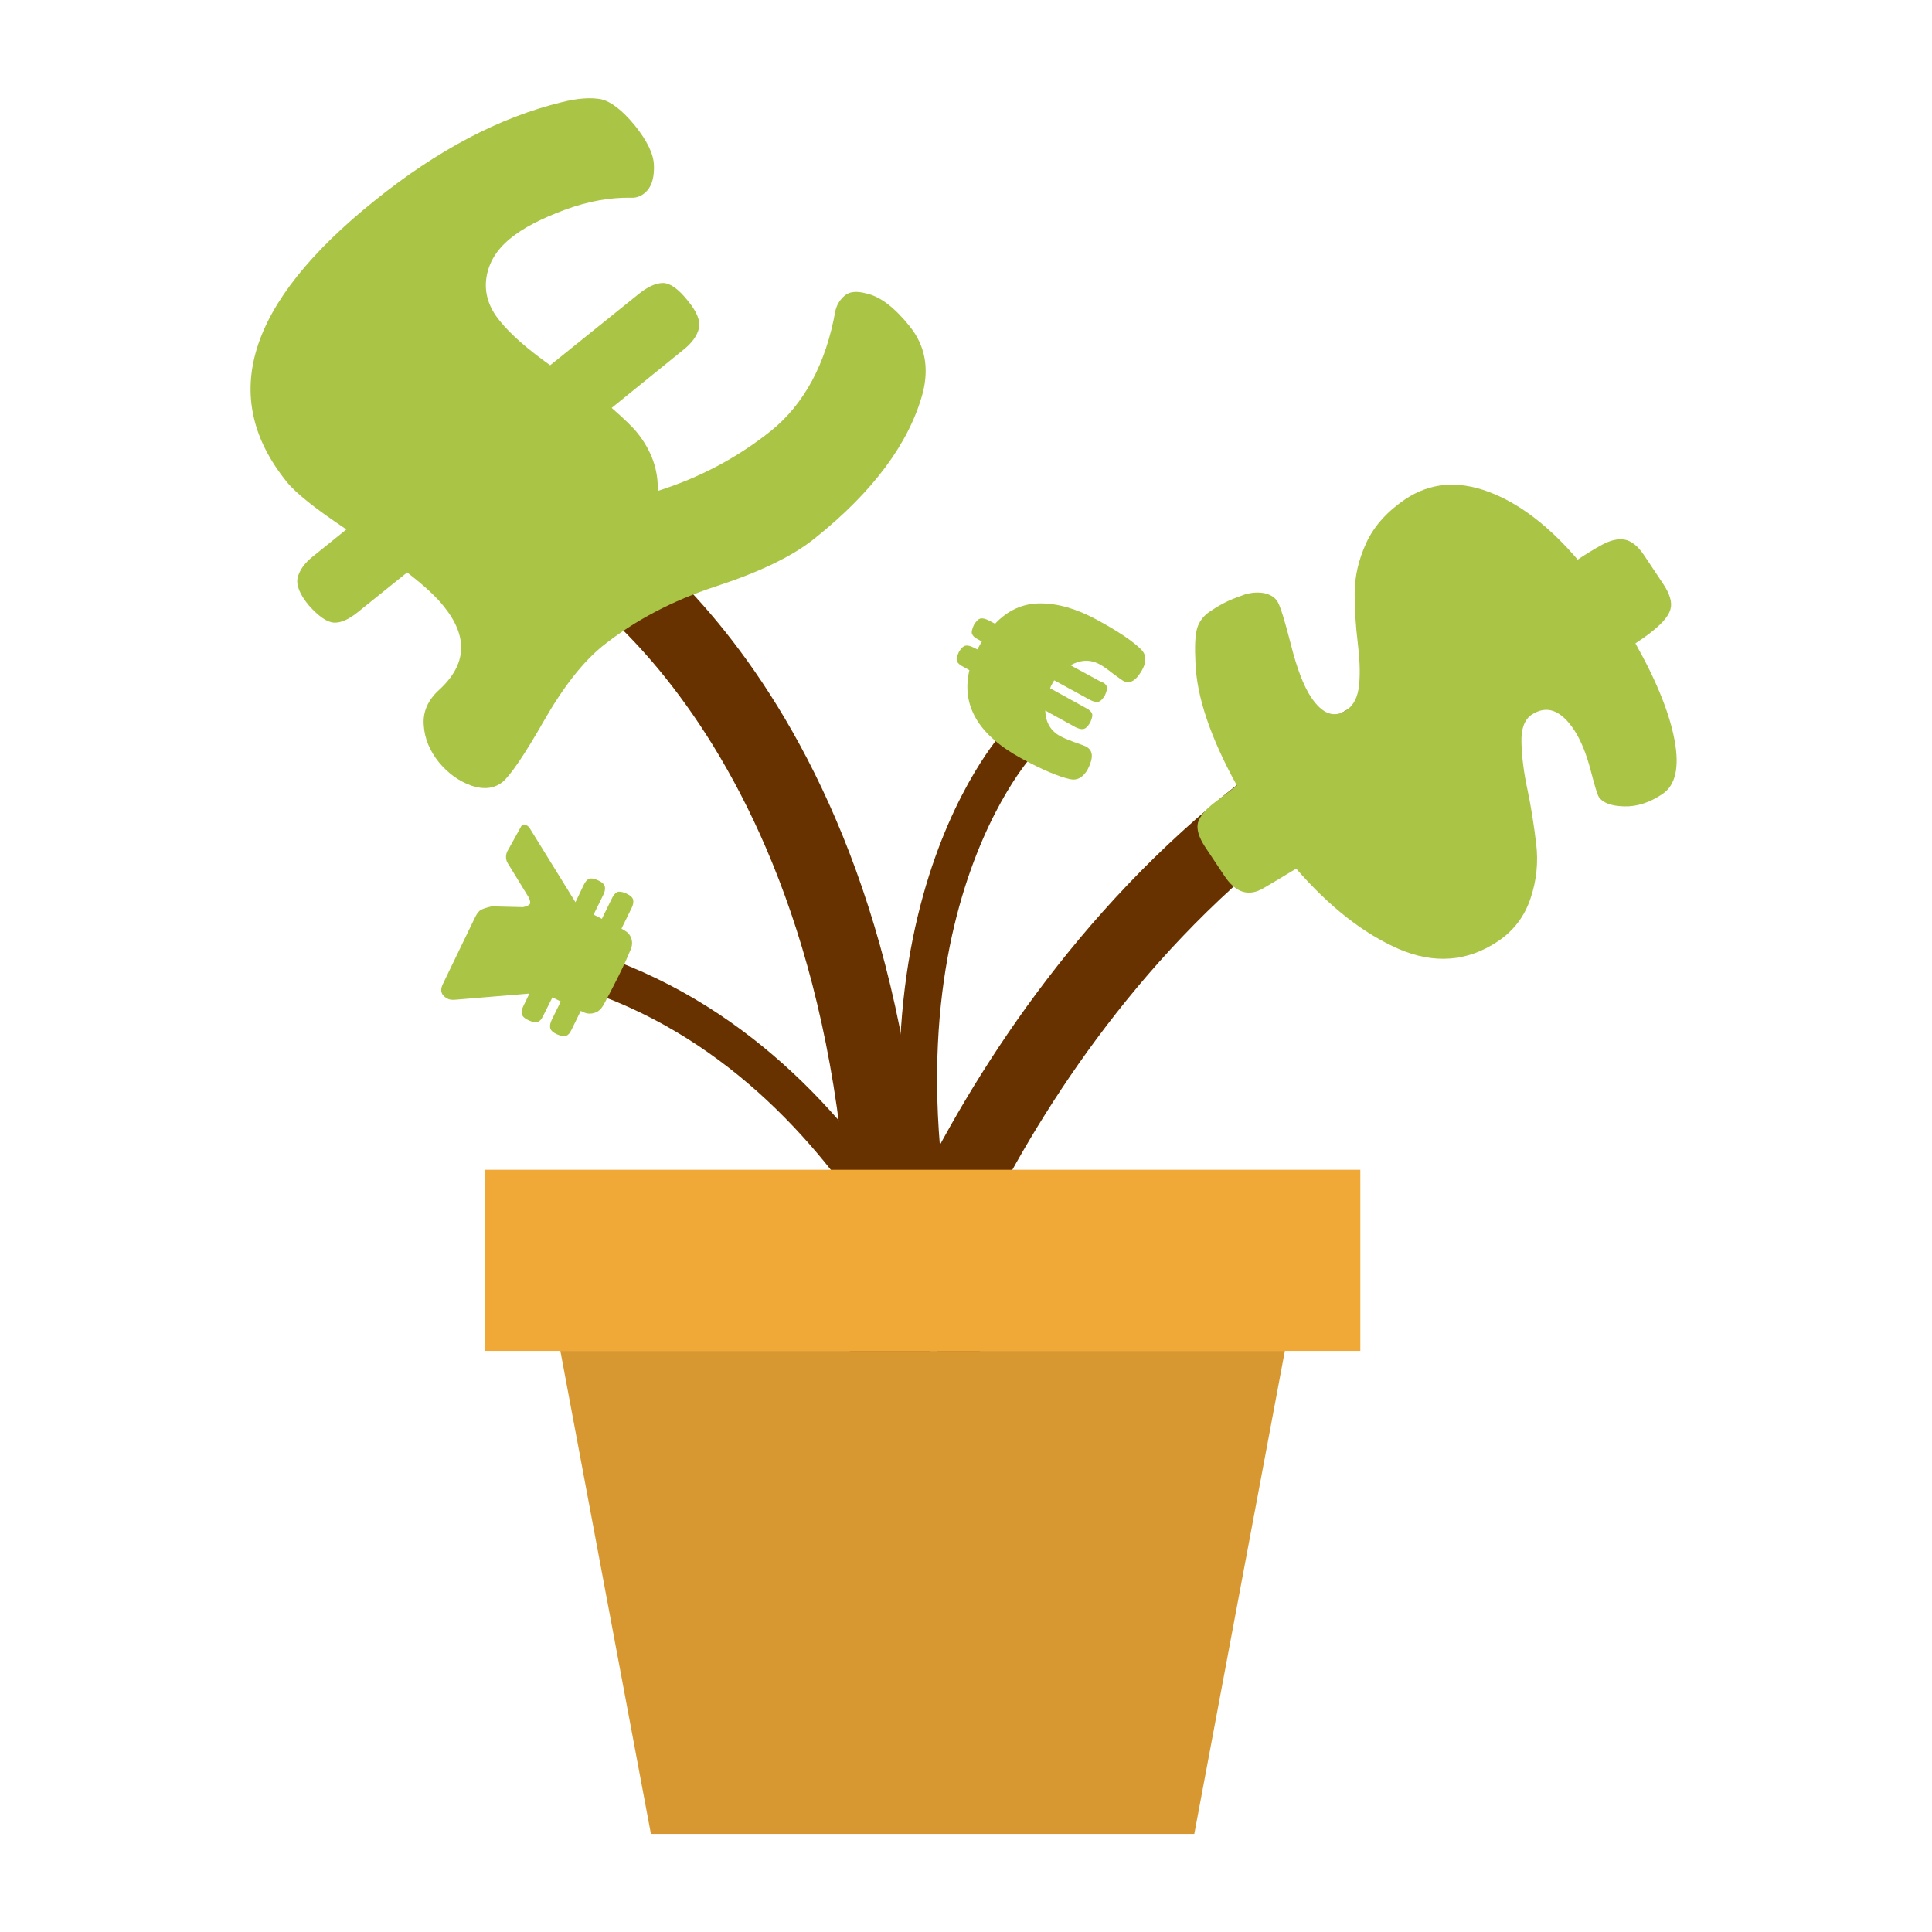
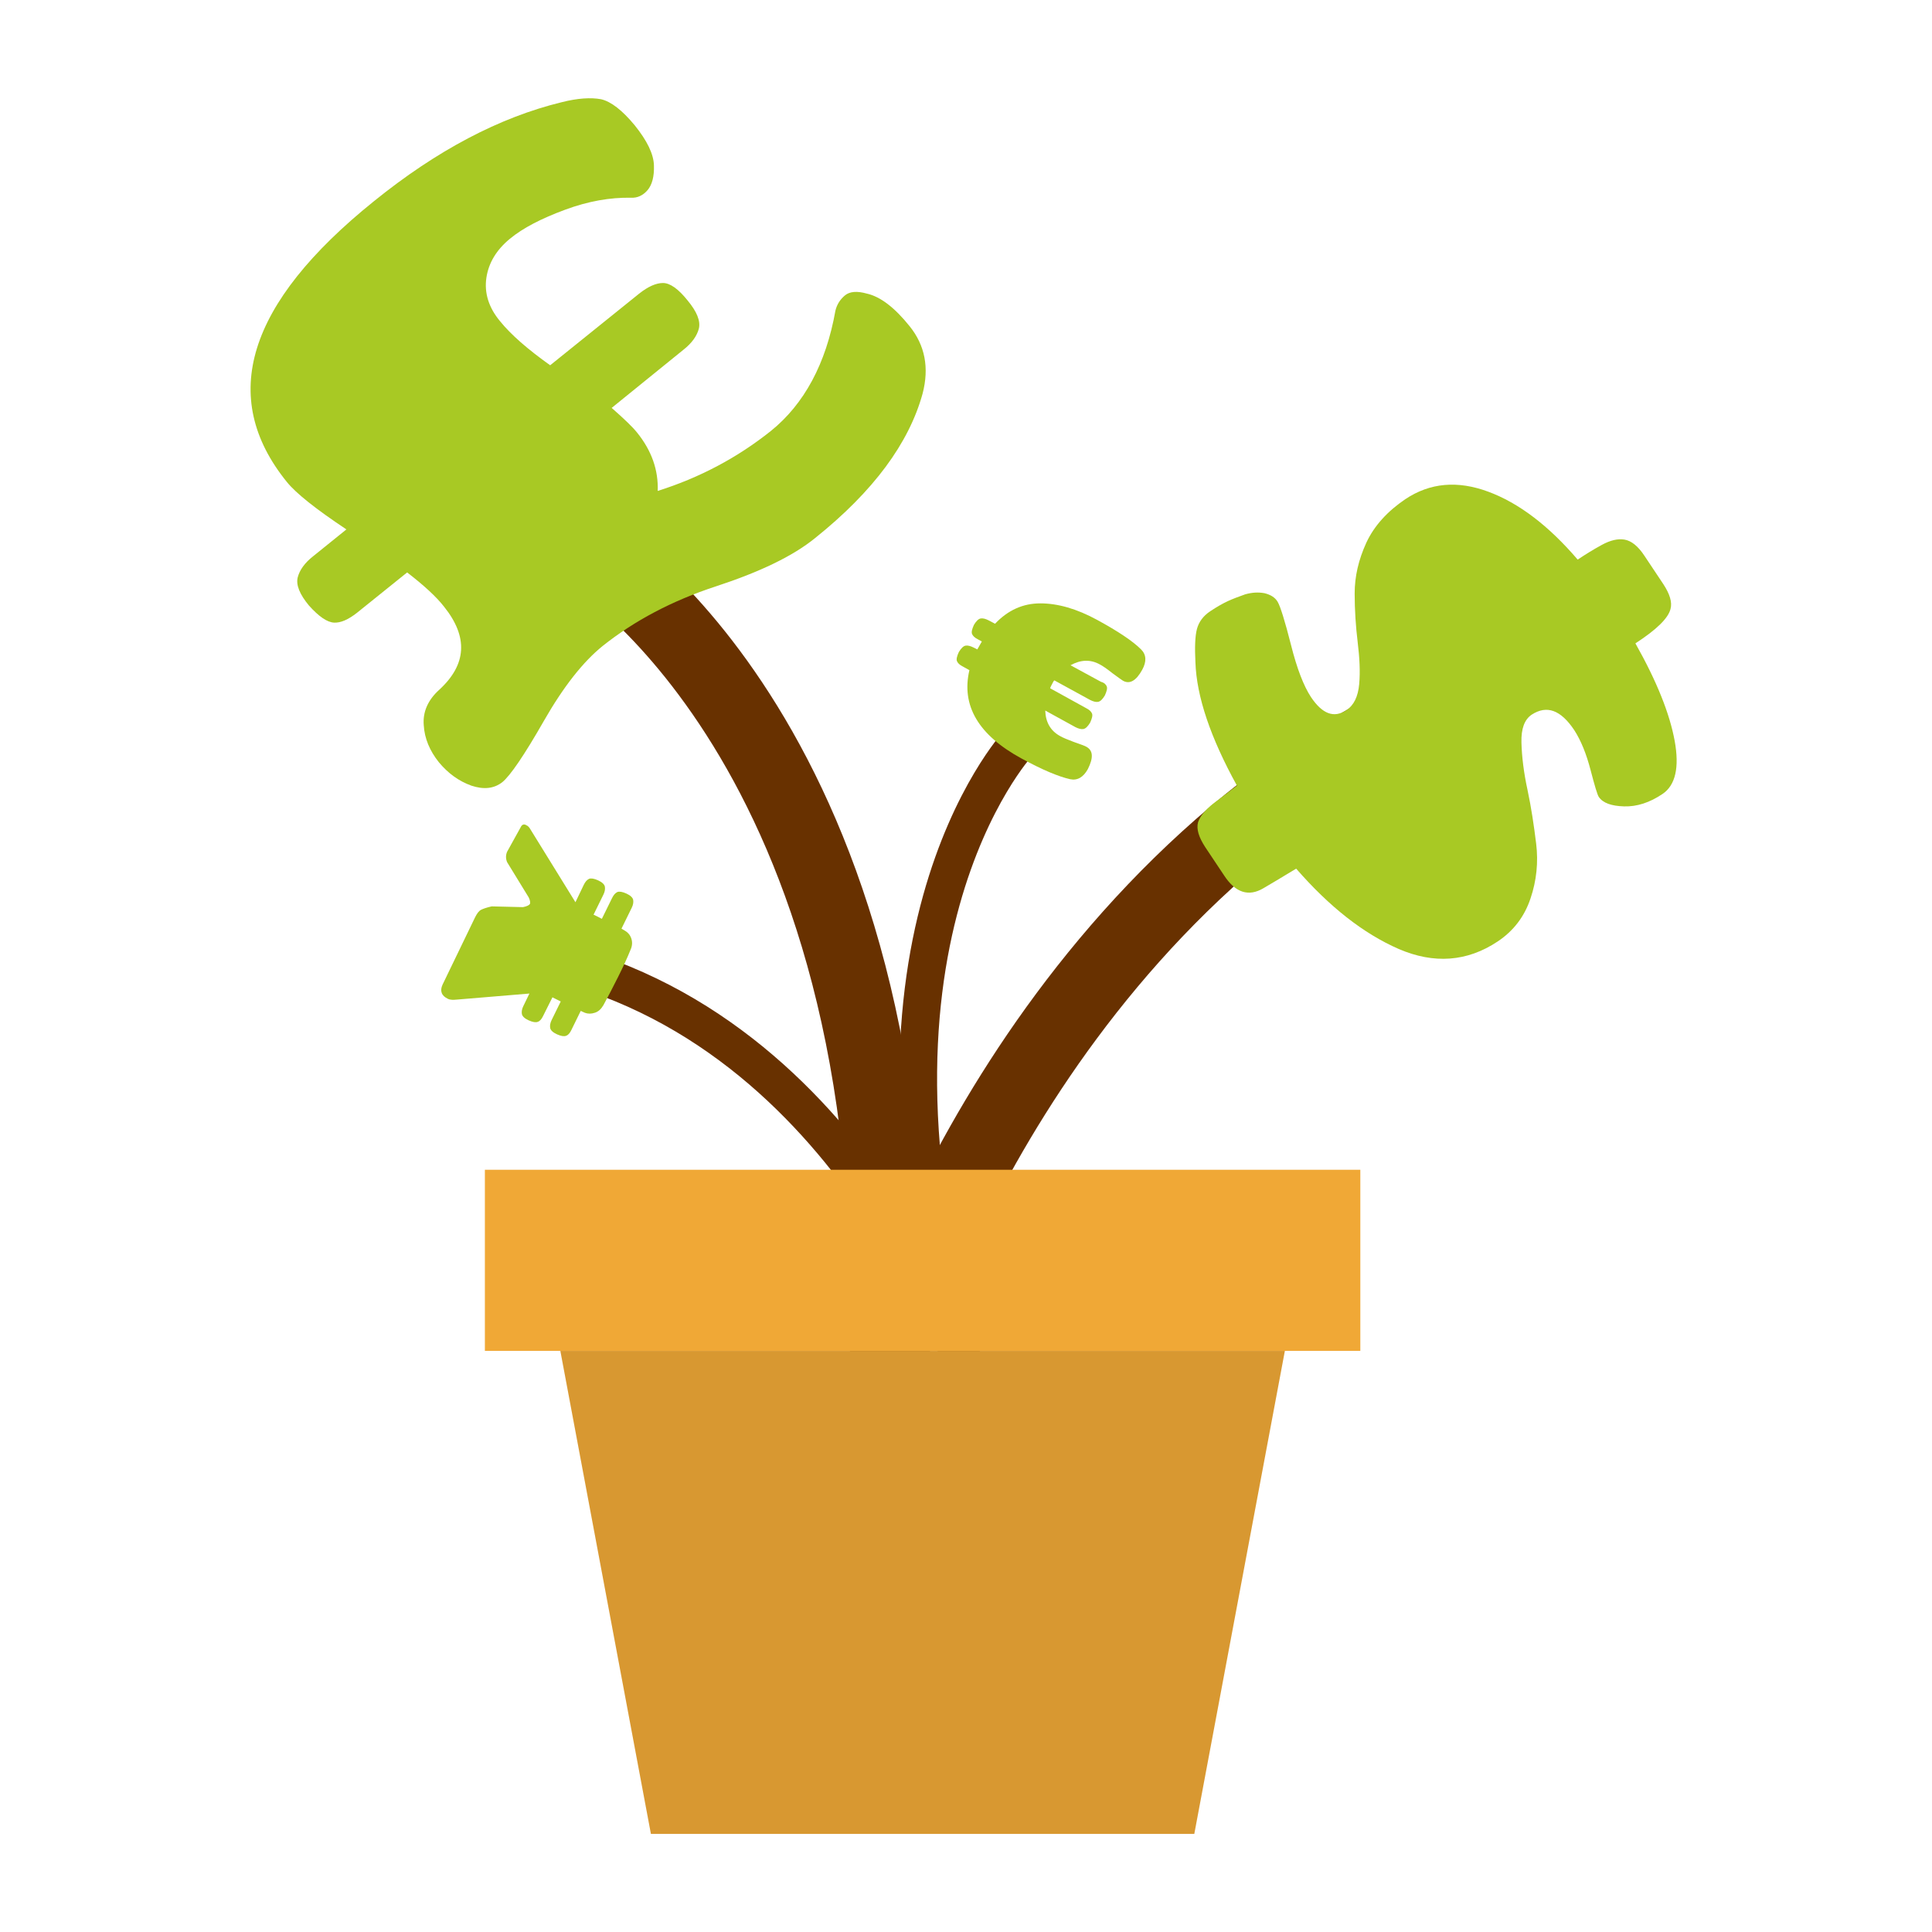
<svg xmlns="http://www.w3.org/2000/svg" width="512" height="512" viewBox="0 0 512 512">
-   <style>.a{fill:#AAC446;}.b{fill:#F0A836;}</style>
+   <style>.a{fill:#a8c924;}.b{fill:#F0A836;}</style>
  <path d="M156 146.4c0 0 84.2 51.1 79.2 214.1 0 0 32.8-114 135.3-168.5" style="fill:none;stroke-width:20;stroke:#683100" />
  <path d="M321.6 212.9l6.2-4.7c-7-12.7-10.7-23.6-11-32.7 -0.2-3.9-0.1-6.9 0.4-8.8 0.5-1.9 1.7-3.5 3.5-4.7 1.8-1.2 3.4-2.1 4.7-2.7 1.3-0.6 2.9-1.2 4.6-1.8 1.8-0.5 3.4-0.6 5.1-0.3 1.6 0.4 2.8 1.1 3.5 2.3 0.7 1.2 1.9 5 3.5 11.3 1.6 6.4 3.4 11 5.3 13.9 3 4.5 6.1 5.7 9.4 3.5 2-1.3 3.1-3.6 3.4-6.9 0.3-3.3 0.1-7-0.4-11.1 -0.5-4.1-0.8-8.5-0.8-12.9 0-4.5 1-8.9 3.1-13.5 2.1-4.5 5.6-8.3 10.3-11.5 6.6-4.4 13.9-5 22-2 8.1 3 16 9 23.7 18 2.1-1.4 4.2-2.7 6.4-3.9 2.2-1.2 4.2-1.7 6-1.4 1.8 0.3 3.6 1.7 5.3 4.3l5 7.5c1.7 2.6 2.4 4.8 1.9 6.6 -0.6 2.4-3.6 5.4-9.3 9.1 5.7 10.1 9.1 18.7 10.4 25.8 1.3 7.1 0.2 11.8-3.2 14.1 -3.4 2.3-6.8 3.4-10.2 3.3 -3.4-0.1-5.6-0.9-6.7-2.5 -0.4-0.6-1.1-3-2.2-7.2 -1.1-4.2-2.5-7.7-4.3-10.5 -3.6-5.4-7.3-6.7-11.3-4.1 -1.9 1.3-2.8 3.7-2.7 7.4 0.1 3.7 0.6 7.9 1.6 12.5 1 4.7 1.7 9.4 2.3 14.3 0.6 4.9 0.1 9.8-1.5 14.5 -1.6 4.8-4.5 8.6-8.7 11.4 -8.1 5.4-16.9 6-26.2 2 -9.4-4.1-18.4-11.2-27.2-21.3 -4.1 2.5-7 4.2-8.7 5.2 -3.9 2.3-7.4 1.2-10.4-3.4l-5-7.5c-1.7-2.6-2.4-4.8-1.9-6.6C318 216.4 319.3 214.7 321.6 212.9z" class="a" />
  <path d="M175.7 75c1.9 0 4.1 1.6 6.5 4.6 2.5 3 3.5 5.5 3 7.5 -0.5 1.9-1.8 3.8-4.1 5.6l-19 15.4c3.3 2.9 5.5 5 6.7 6.5 3.9 4.8 5.7 10 5.5 15.5 11.1-3.5 21.1-8.8 30-15.9 8.8-7.1 14.6-17.8 17.1-31.9 0.4-1.6 1.2-2.9 2.5-4 1.3-1.1 3.3-1.2 5.8-0.5 3.6 0.8 7.4 3.7 11.4 8.7 4 5 5.2 10.9 3.4 17.8 -3.6 13.1-13 25.9-28.5 38.3 -5.9 4.8-14.7 9-26.3 12.8 -11.6 3.8-21.6 9.1-30 15.8 -5.2 4.2-10.4 10.8-15.6 19.9 -5.2 9.1-8.9 14.5-11 16.2 -2.2 1.7-4.9 2-8.2 0.9 -3.3-1.2-6.1-3.2-8.6-6.2 -2.4-3-3.8-6.3-4-9.8 -0.3-3.5 1.1-6.7 4.1-9.4 7.3-6.7 7.7-14 1.3-22 -2.1-2.7-5.4-5.7-9.8-9.1l-13.3 10.7c-2.3 1.8-4.3 2.7-6.1 2.6 -1.8-0.1-4-1.6-6.6-4.5 -2.5-3-3.5-5.5-3-7.5 0.5-1.9 1.8-3.8 4.1-5.6l8.8-7.1c-8.1-5.4-13.4-9.6-15.8-12.6 -18.2-22.5-10.5-47.3 23-74.3 16.8-13.6 33.4-22.3 49.8-26.3 4.3-1.1 7.8-1.3 10.5-0.8 2.6 0.6 5.6 2.9 8.9 6.9 3.3 4.1 5 7.6 5.1 10.6 0.1 3-0.5 5.2-1.7 6.6 -1.2 1.4-2.7 2.1-4.4 2 -5.5-0.1-11.3 0.9-17.5 3.2 -6.2 2.3-11.1 4.8-14.6 7.7 -3.5 2.9-5.6 6.3-6.2 10.3 -0.6 4 0.6 7.9 3.6 11.5 2.9 3.6 7.4 7.5 13.3 11.7l23.6-19C171.8 75.9 173.9 75 175.7 75z" class="a" />
  <path d="M269.7 197.1c0 0-49.9 54.2-12.4 170.2 0 0-29.8-95.6-114.8-113.5" style="fill:none;stroke-width:10;stroke:#683100" />
  <rect x="128.5" y="310" width="232" height="48" class="b" />
  <polygon points="316.5 486 172.5 486 148.5 358 340.5 358 " class="b" />
  <polygon points="316.5 486 172.5 486 148.5 358 340.5 358 " opacity="0.1" />
  <path d="M138 219.2c0.3-0.7 0.9-0.9 1.5-0.5 0.5 0.2 0.8 0.6 1.2 1.3l11.8 19.1 2.2-4.6c0.4-0.8 0.8-1.3 1.4-1.6 0.5-0.2 1.3-0.1 2.4 0.4 1.1 0.5 1.7 1.1 1.8 1.7 0.1 0.6 0 1.3-0.4 2.1l-2.6 5.3c1 0.5 1.7 0.8 2.2 1.1l2.7-5.5c0.4-0.8 0.8-1.3 1.4-1.6 0.5-0.2 1.3-0.1 2.4 0.4s1.7 1.1 1.8 1.7c0.1 0.6 0 1.3-0.4 2.1l-2.7 5.5 1 0.6c0.7 0.4 1.3 1.1 1.6 2 0.3 0.9 0.3 1.9-0.2 3 -0.8 2-1.9 4.4-3.3 7.2 -1.4 2.8-2.7 5.3-3.9 7.5 -0.6 1-1.3 1.7-2.3 2 -0.9 0.3-1.8 0.3-2.6 0l-1.1-0.5 -2.5 5.1c-0.4 0.8-0.8 1.3-1.4 1.5 -0.5 0.2-1.3 0.1-2.4-0.4 -1.1-0.5-1.7-1.1-1.8-1.7 -0.1-0.6 0-1.3 0.4-2.1l2.4-4.9 -2.2-1.1 -2.5 5c-0.4 0.8-0.8 1.3-1.4 1.5 -0.5 0.2-1.3 0.1-2.4-0.4 -1.1-0.5-1.7-1.1-1.8-1.7 -0.1-0.6 0-1.3 0.4-2.1l1.6-3.3 -19.2 1.6c-1 0.1-1.8 0.1-2.4-0.2 -1.7-0.8-2.2-2.1-1.4-3.8l8.6-17.8c0.5-1 1-1.7 1.6-2 0.6-0.3 1.5-0.6 2.8-0.9l8.3 0.2c1-0.2 1.6-0.5 1.8-0.8s0.1-1-0.3-1.8l-5.7-9.3c-0.4-0.9-0.4-1.9 0-2.8L138 219.2z" class="a" />
  <path d="M293.3 181.9c0.2 0.5 0 1.3-0.5 2.4 -0.6 1-1.2 1.6-1.8 1.7 -0.6 0.1-1.3-0.1-2.1-0.5l-9.5-5.2c-0.2 0.2-0.4 0.6-0.6 1 -0.3 0.5-0.4 0.8-0.5 1.1l9.6 5.3c0.8 0.4 1.3 0.9 1.5 1.4 0.2 0.5 0 1.3-0.5 2.4 -0.6 1-1.2 1.6-1.8 1.7 -0.6 0.1-1.3-0.1-2.1-0.5l-8-4.4c0.1 3.1 1.4 5.4 4 6.8 0.7 0.4 1.9 0.9 3.5 1.5 2 0.7 3.1 1.1 3.4 1.3 1.8 1 1.9 2.9 0.4 5.9 -1.2 2.2-2.8 3.1-4.7 2.7 -3.1-0.7-7.4-2.5-12.9-5.5 -11.4-6.2-16-14-13.8-23.4l-1.8-1c-0.8-0.4-1.3-0.9-1.5-1.4 -0.2-0.5 0-1.3 0.5-2.4 0.6-1 1.2-1.6 1.8-1.7 0.6-0.1 1.3 0.1 2.1 0.5l1 0.5 1.2-2.1 -1.1-0.6c-0.8-0.4-1.3-0.9-1.5-1.4s0-1.3 0.5-2.4c0.6-1 1.2-1.6 1.8-1.7 0.6-0.1 1.3 0.1 2.1 0.5l1.7 0.9c3.4-3.6 7.4-5.4 12-5.4s9.6 1.4 15.1 4.4c5.5 3 9.4 5.6 11.6 7.8 1.4 1.4 1.5 3.2 0.3 5.4 -1.6 2.9-3.3 3.9-5.1 2.9 -0.3-0.2-1.2-0.8-2.8-2 -1.5-1.2-2.7-2-3.3-2.3 -2.5-1.4-5.1-1.3-7.8 0.2l8.1 4.4C292.6 180.9 293.1 181.4 293.3 181.9z" class="a" />
</svg>
